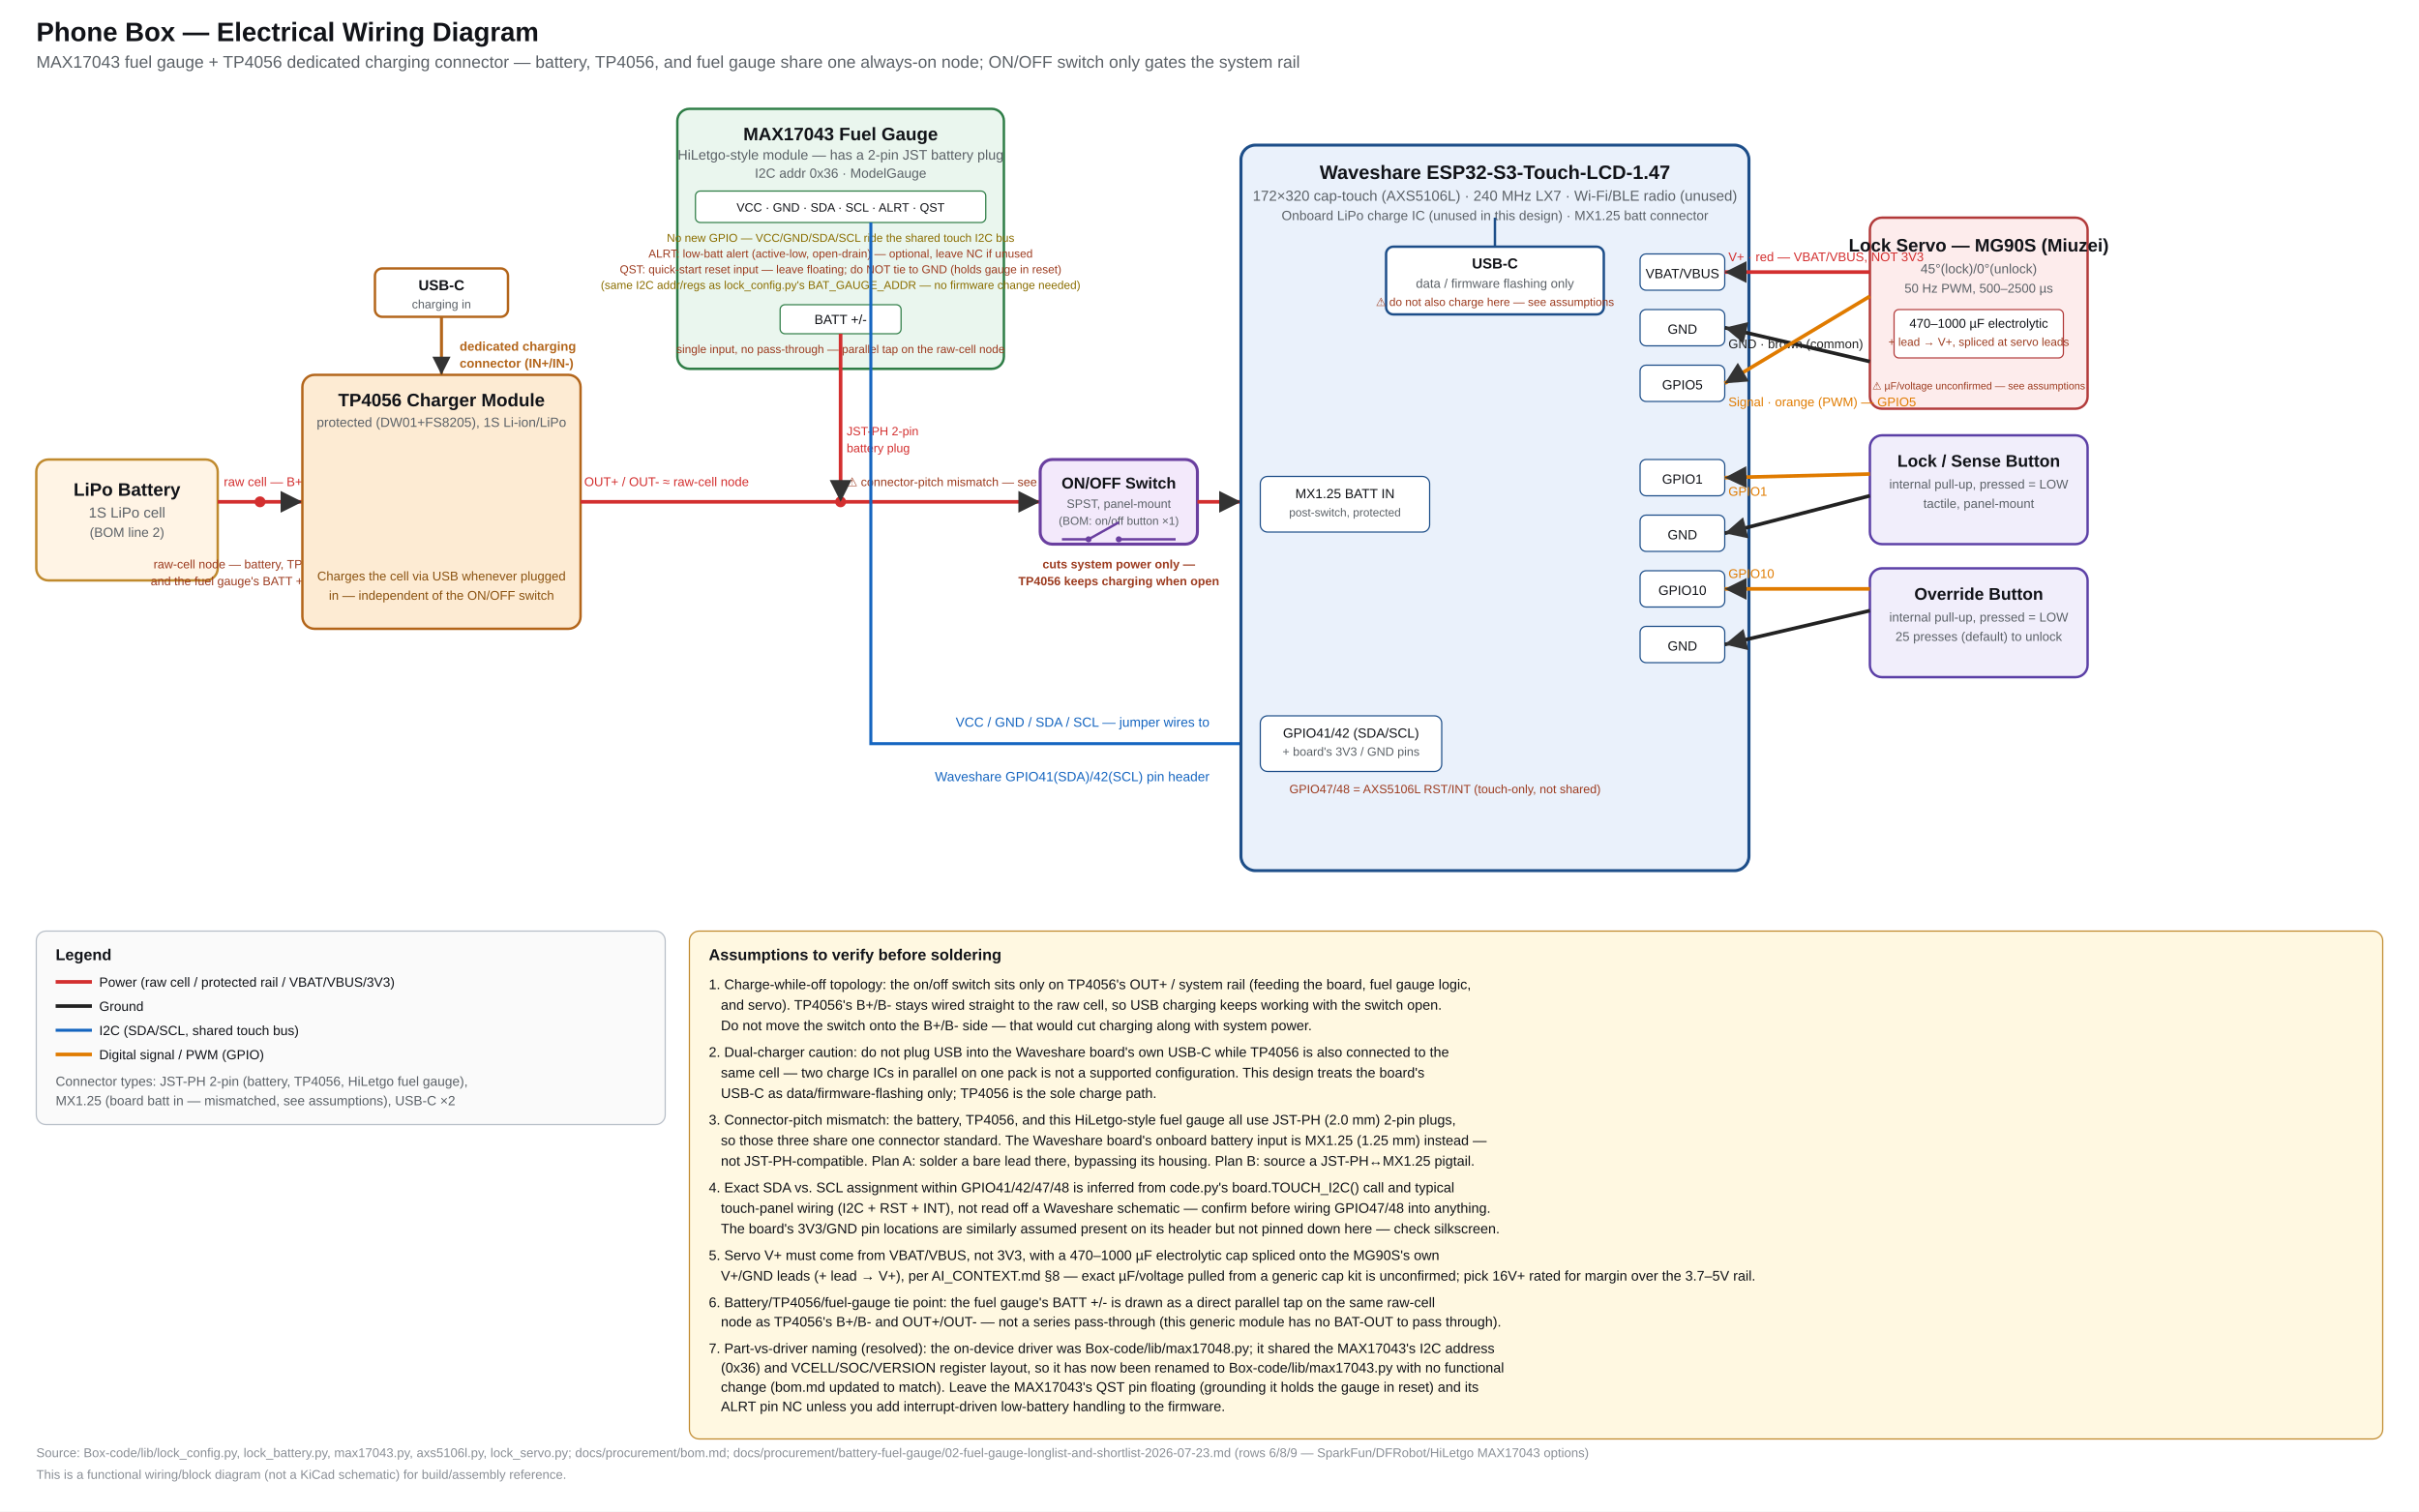
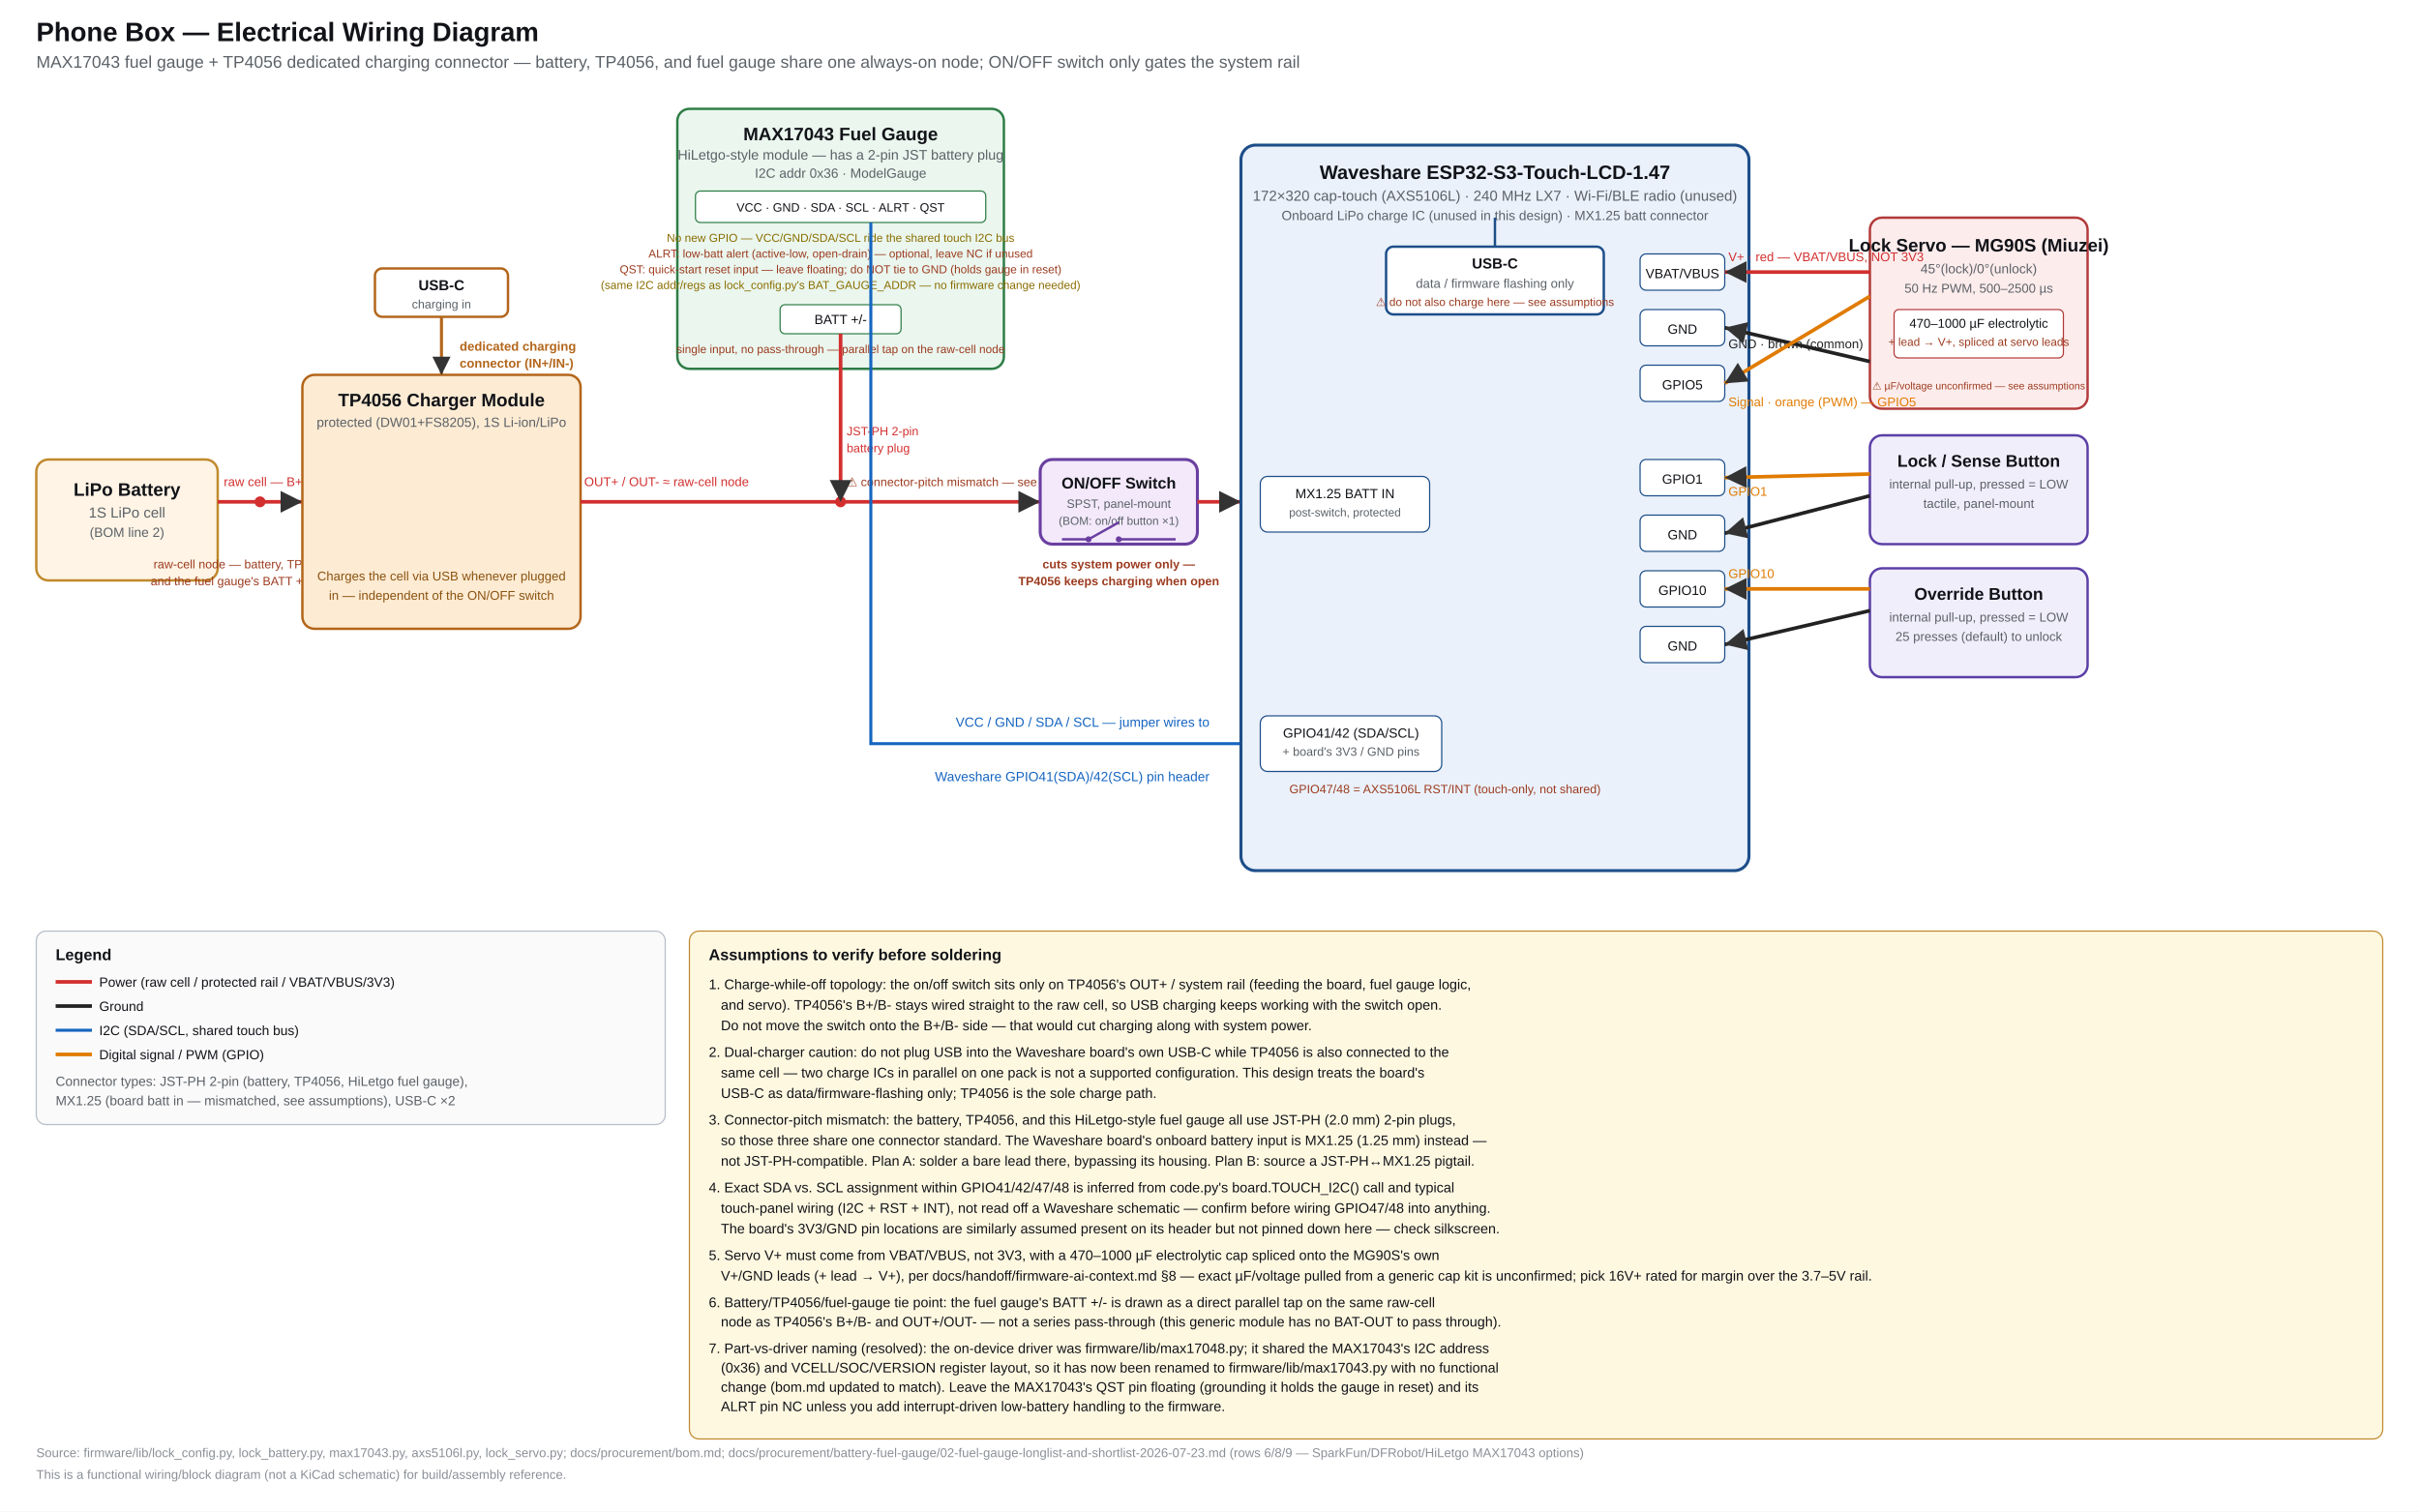
<svg xmlns="http://www.w3.org/2000/svg" width="2000" height="1250" viewBox="0 0 2000 1250" font-family="Segoe UI, Arial, sans-serif">
  <defs>
    <marker id="arrow" markerWidth="8" markerHeight="8" refX="6" refY="3" orient="auto">
      <path d="M0,0 L6,3 L0,6 Z" fill="#333" />
    </marker>
  </defs>
  <rect x="0" y="0" width="2000" height="1250" fill="#ffffff" />
  <text x="30" y="34" font-size="22" font-weight="700" fill="#111318">Phone Box — Electrical Wiring Diagram</text>
  <text x="30" y="56" font-size="14" fill="#5B6167">MAX17043 fuel gauge + TP4056 dedicated charging connector — battery, TP4056, and fuel gauge share one always-on node; ON/OFF switch only gates the system rail</text>
  <rect x="30" y="380" width="150" height="100" rx="10" fill="#FFF4E5" stroke="#C08A2E" stroke-width="2" />
  <text x="105" y="410" font-size="15" font-weight="700" text-anchor="middle" fill="#111318">LiPo Battery</text>
  <text x="105" y="428" font-size="12" text-anchor="middle" fill="#5B6167">1S LiPo cell</text>
  <text x="105" y="444" font-size="11" text-anchor="middle" fill="#5B6167">(BOM line 2)</text>
  <line x1="180" y1="415" x2="250" y2="415" stroke="#D32F2F" stroke-width="3" marker-end="url(#arrow)" />
  <text x="185" y="402" font-size="10.5" fill="#D32F2F">raw cell — B+ / B-</text>
  <circle cx="215" cy="415" r="4.5" fill="#D32F2F" />
  <text x="215" y="470" font-size="10" text-anchor="middle" fill="#9c3b1f">raw-cell node — battery, TP4056 B+/B-,</text>
  <text x="215" y="484" font-size="10" text-anchor="middle" fill="#9c3b1f">and the fuel gauge's BATT +/- all tie here</text>
  <rect x="250" y="310" width="230" height="210" rx="10" fill="#FDEBD3" stroke="#B3651A" stroke-width="2" />
  <text x="365" y="336" font-size="15" font-weight="700" text-anchor="middle" fill="#111318">TP4056 Charger Module</text>
  <text x="365" y="353" font-size="11" text-anchor="middle" fill="#5B6167">protected (DW01+FS8205), 1S Li-ion/LiPo</text>
  <rect x="310" y="222" width="110" height="40" rx="6" fill="#FFFFFF" stroke="#B3651A" stroke-width="2" />
  <text x="365" y="240" font-size="12" font-weight="700" text-anchor="middle" fill="#111318">USB-C</text>
  <text x="365" y="255" font-size="10" text-anchor="middle" fill="#5B6167">charging in</text>
  <line x1="365" y1="262" x2="365" y2="310" stroke="#B3651A" stroke-width="2.5" marker-end="url(#arrow)" />
  <text x="380" y="290" font-size="10.5" fill="#B3651A" font-weight="600">dedicated charging</text>
  <text x="380" y="304" font-size="10.5" fill="#B3651A" font-weight="600">connector (IN+/IN-)</text>
  <text x="365" y="480" font-size="10.5" text-anchor="middle" fill="#8a5210">Charges the cell via USB whenever plugged</text>
  <text x="365" y="496" font-size="10.5" text-anchor="middle" fill="#8a5210">in — independent of the ON/OFF switch</text>
  <line x1="480" y1="415" x2="860" y2="415" stroke="#D32F2F" stroke-width="3" marker-end="url(#arrow)" />
  <text x="483" y="402" font-size="10.5" fill="#D32F2F">OUT+ / OUT- ≈ raw-cell node</text>
  <text x="700" y="402" font-size="10" fill="#9c3b1f">⚠ connector-pitch mismatch — see assumptions</text>
  <circle cx="695" cy="415" r="4.5" fill="#D32F2F" />
  <rect x="560" y="90" width="270" height="215" rx="10" fill="#EAF6EE" stroke="#2E7D46" stroke-width="2" />
  <text x="695" y="116" font-size="15" font-weight="700" text-anchor="middle" fill="#111318">MAX17043 Fuel Gauge</text>
  <text x="695" y="132" font-size="11.5" text-anchor="middle" fill="#5B6167">HiLetgo-style module — has a 2-pin JST battery plug</text>
  <text x="695" y="147" font-size="11" text-anchor="middle" fill="#5B6167">I2C addr 0x36 · ModelGauge</text>
  <rect x="575" y="158" width="240" height="26" rx="4" fill="#ffffff" stroke="#2E7D46" />
  <text x="695" y="175" font-size="10" text-anchor="middle" fill="#111318">VCC · GND · SDA · SCL · ALRT · QST</text>
  <text x="695" y="200" font-size="9.5" text-anchor="middle" fill="#8a6d00">No new GPIO — VCC/GND/SDA/SCL ride the shared touch I2C bus</text>
  <text x="695" y="213" font-size="9.5" text-anchor="middle" fill="#9c3b1f">ALRT: low-batt alert (active-low, open-drain) — optional, leave NC if unused</text>
  <text x="695" y="226" font-size="9.5" text-anchor="middle" fill="#9c3b1f">QST: quick-start reset input — leave floating; do NOT tie to GND (holds gauge in reset)</text>
  <text x="695" y="239" font-size="9.5" text-anchor="middle" fill="#8a6d00">(same I2C addr/regs as lock_config.py's BAT_GAUGE_ADDR — no firmware change needed)</text>
  <rect x="645" y="252" width="100" height="24" rx="4" fill="#ffffff" stroke="#2E7D46" />
  <text x="695" y="268" font-size="11" text-anchor="middle" fill="#111318">BATT +/-</text>
  <text x="695" y="292" font-size="9.5" text-anchor="middle" fill="#9c3b1f">single input, no pass-through — parallel tap on the raw-cell node</text>
  <line x1="695" y1="276" x2="695" y2="415" stroke="#D32F2F" stroke-width="3" marker-end="url(#arrow)" />
  <text x="700" y="360" font-size="10" fill="#D32F2F">JST-PH 2-pin</text>
  <text x="700" y="374" font-size="10" fill="#D32F2F">battery plug</text>
  <path d="M 720 184 L 720 615 L 1042 615" fill="none" stroke="#1565C0" stroke-width="2.5" marker-end="url(#arrow)" />
  <text x="1000" y="601" font-size="11" fill="#1565C0" text-anchor="end">VCC / GND / SDA / SCL — jumper wires to</text>
  <text x="1000" y="646" font-size="11" fill="#1565C0" text-anchor="end">Waveshare GPIO41(SDA)/42(SCL) pin header</text>
  <rect x="860" y="380" width="130" height="70" rx="10" fill="#F3E9FB" stroke="#6A3FA0" stroke-width="2.5" />
  <text x="925" y="404" font-size="13" font-weight="700" text-anchor="middle" fill="#111318">ON/OFF Switch</text>
  <text x="925" y="420" font-size="10" text-anchor="middle" fill="#5B6167">SPST, panel-mount</text>
  <text x="925" y="434" font-size="9.5" text-anchor="middle" fill="#5B6167">(BOM: on/off button ×1)</text>
  <line x1="878" y1="446" x2="900" y2="446" stroke="#6A3FA0" stroke-width="2" />
  <line x1="900" y1="446" x2="925" y2="432" stroke="#6A3FA0" stroke-width="2" />
  <line x1="925" y1="446" x2="972" y2="446" stroke="#6A3FA0" stroke-width="2" />
  <circle cx="900" cy="446" r="2.5" fill="#6A3FA0" />
  <circle cx="925" cy="446" r="2.5" fill="#6A3FA0" />
  <text x="925" y="470" font-size="10" text-anchor="middle" fill="#9c3b1f" font-weight="600">cuts system power only —</text>
  <text x="925" y="484" font-size="10" text-anchor="middle" fill="#9c3b1f" font-weight="600">TP4056 keeps charging when open</text>
  <line x1="990" y1="415" x2="1026" y2="415" stroke="#D32F2F" stroke-width="3" marker-end="url(#arrow)" />
  <rect x="1026" y="120" width="420" height="600" rx="12" fill="#EAF1FB" stroke="#1D4E89" stroke-width="2.5" />
  <text x="1236" y="148" font-size="16" font-weight="700" text-anchor="middle" fill="#111318">Waveshare ESP32-S3-Touch-LCD-1.47</text>
  <text x="1236" y="166" font-size="12" text-anchor="middle" fill="#5B6167">172×320 cap-touch (AXS5106L) · 240 MHz LX7 · Wi-Fi/BLE radio (unused)</text>
  <text x="1236" y="182" font-size="11" text-anchor="middle" fill="#5B6167">Onboard LiPo charge IC (unused in this design) · MX1.25 batt connector</text>
  <rect x="1146" y="204" width="180" height="56" rx="6" fill="#FFFFFF" stroke="#1D4E89" stroke-width="2" />
  <text x="1236" y="222" font-size="12" font-weight="700" text-anchor="middle" fill="#111318">USB-C</text>
  <text x="1236" y="238" font-size="10.5" text-anchor="middle" fill="#5B6167">data / firmware flashing only</text>
  <text x="1236" y="253" font-size="9.5" text-anchor="middle" fill="#9c3b1f">⚠ do not also charge here — see assumptions</text>
  <line x1="1236" y1="180" x2="1236" y2="204" stroke="#1D4E89" stroke-width="2" />
  <rect x="1042" y="394" width="140" height="46" rx="6" fill="#FFFFFF" stroke="#1D4E89" />
  <text x="1112" y="412" font-size="11" text-anchor="middle" fill="#111318">MX1.25 BATT IN</text>
  <text x="1112" y="427" font-size="9.5" text-anchor="middle" fill="#5B6167">post-switch, protected</text>
  <rect x="1042" y="592" width="150" height="46" rx="6" fill="#FFFFFF" stroke="#1D4E89" />
  <text x="1117" y="610" font-size="11" text-anchor="middle" fill="#111318">GPIO41/42 (SDA/SCL)</text>
  <text x="1117" y="625" font-size="10" text-anchor="middle" fill="#5B6167">+ board's 3V3 / GND pins</text>
  <text x="1066" y="656" font-size="10" fill="#9c3b1f">GPIO47/48 = AXS5106L RST/INT (touch-only, not shared)</text>
  <rect x="1356" y="210" width="70" height="30" rx="5" fill="#FFFFFF" stroke="#1D4E89" />
  <text x="1391" y="230" font-size="11" text-anchor="middle" fill="#111318">VBAT/VBUS</text>
  <rect x="1356" y="256" width="70" height="30" rx="5" fill="#FFFFFF" stroke="#1D4E89" />
  <text x="1391" y="276" font-size="11" text-anchor="middle" fill="#111318">GND</text>
  <rect x="1356" y="302" width="70" height="30" rx="5" fill="#FFFFFF" stroke="#1D4E89" />
  <text x="1391" y="322" font-size="11" text-anchor="middle" fill="#111318">GPIO5</text>
  <rect x="1356" y="380" width="70" height="30" rx="5" fill="#FFFFFF" stroke="#1D4E89" />
  <text x="1391" y="400" font-size="11" text-anchor="middle" fill="#111318">GPIO1</text>
  <rect x="1356" y="426" width="70" height="30" rx="5" fill="#FFFFFF" stroke="#1D4E89" />
  <text x="1391" y="446" font-size="11" text-anchor="middle" fill="#111318">GND</text>
  <rect x="1356" y="472" width="70" height="30" rx="5" fill="#FFFFFF" stroke="#1D4E89" />
  <text x="1391" y="492" font-size="11" text-anchor="middle" fill="#111318">GPIO10</text>
  <rect x="1356" y="518" width="70" height="30" rx="5" fill="#FFFFFF" stroke="#1D4E89" />
  <text x="1391" y="538" font-size="11" text-anchor="middle" fill="#111318">GND</text>
  <rect x="1546" y="180" width="180" height="158" rx="10" fill="#FDECEC" stroke="#B23A3A" stroke-width="2" />
  <text x="1636" y="208" font-size="15" font-weight="700" text-anchor="middle" fill="#111318">Lock Servo — MG90S (Miuzei)</text>
  <text x="1636" y="226" font-size="11" text-anchor="middle" fill="#5B6167">45°(lock)/0°(unlock)</text>
  <text x="1636" y="242" font-size="10.5" text-anchor="middle" fill="#5B6167">50 Hz PWM, 500–2500 µs</text>
  <rect x="1566" y="256" width="140" height="40" rx="4" fill="#ffffff" stroke="#B23A3A" />
  <text x="1636" y="271" font-size="10.5" text-anchor="middle" fill="#111318">470–1000 µF electrolytic</text>
  <text x="1636" y="286" font-size="9.5" text-anchor="middle" fill="#9c3b1f">+ lead → V+, spliced at servo leads</text>
  <text x="1636" y="322" font-size="8.5" text-anchor="middle" fill="#9c3b1f">⚠ µF/voltage unconfirmed — see assumptions</text>
  <line x1="1546" y1="225" x2="1426" y2="225" stroke="#D32F2F" stroke-width="3" marker-end="url(#arrow)" />
  <text x="1429" y="216" font-size="10.5" fill="#D32F2F">V+ · red — VBAT/VBUS, NOT 3V3</text>
  <line x1="1546" y1="299" x2="1426" y2="271" stroke="#222222" stroke-width="3" marker-end="url(#arrow)" />
  <text x="1429" y="288" font-size="10.5" fill="#222222">GND · brown (common)</text>
  <line x1="1546" y1="245" x2="1426" y2="317" stroke="#E07B00" stroke-width="3" marker-end="url(#arrow)" />
  <text x="1429" y="336" font-size="10.5" fill="#E07B00">Signal · orange (PWM) — GPIO5</text>
  <rect x="1546" y="360" width="180" height="90" rx="10" fill="#F1EEFB" stroke="#5B3FA6" stroke-width="2" />
  <text x="1636" y="386" font-size="14" font-weight="700" text-anchor="middle" fill="#111318">Lock / Sense Button</text>
  <text x="1636" y="404" font-size="10.5" text-anchor="middle" fill="#5B6167">internal pull-up, pressed = LOW</text>
  <text x="1636" y="420" font-size="10.5" text-anchor="middle" fill="#5B6167">tactile, panel-mount</text>
  <line x1="1546" y1="392" x2="1426" y2="395" stroke="#E07B00" stroke-width="3" marker-end="url(#arrow)" />
  <text x="1429" y="410" font-size="10.5" fill="#E07B00">GPIO1</text>
  <line x1="1546" y1="410" x2="1426" y2="441" stroke="#222222" stroke-width="3" marker-end="url(#arrow)" />
  <rect x="1546" y="470" width="180" height="90" rx="10" fill="#F1EEFB" stroke="#5B3FA6" stroke-width="2" />
  <text x="1636" y="496" font-size="14" font-weight="700" text-anchor="middle" fill="#111318">Override Button</text>
  <text x="1636" y="514" font-size="10.5" text-anchor="middle" fill="#5B6167">internal pull-up, pressed = LOW</text>
  <text x="1636" y="530" font-size="10.5" text-anchor="middle" fill="#5B6167">25 presses (default) to unlock</text>
  <line x1="1546" y1="487" x2="1426" y2="487" stroke="#E07B00" stroke-width="3" marker-end="url(#arrow)" />
  <text x="1429" y="478" font-size="10.5" fill="#E07B00">GPIO10</text>
  <line x1="1546" y1="505" x2="1426" y2="533" stroke="#222222" stroke-width="3" marker-end="url(#arrow)" />
  <rect x="30" y="770" width="520" height="160" rx="8" fill="#FAFAFA" stroke="#B7BEC7" />
  <text x="46" y="794" font-size="13" font-weight="700" fill="#111318">Legend</text>
  <line x1="46" y1="812" x2="76" y2="812" stroke="#D32F2F" stroke-width="3" />
  <text x="82" y="816" font-size="11" fill="#111318">Power (raw cell / protected rail / VBAT/VBUS/3V3)</text>
  <line x1="46" y1="832" x2="76" y2="832" stroke="#222222" stroke-width="3" />
  <text x="82" y="836" font-size="11" fill="#111318">Ground</text>
  <line x1="46" y1="852" x2="76" y2="852" stroke="#1565C0" stroke-width="2.5" />
  <text x="82" y="856" font-size="11" fill="#111318">I2C (SDA/SCL, shared touch bus)</text>
  <line x1="46" y1="872" x2="76" y2="872" stroke="#E07B00" stroke-width="3" />
  <text x="82" y="876" font-size="11" fill="#111318">Digital signal / PWM (GPIO)</text>
  <text x="46" y="898" font-size="11" fill="#5B6167">Connector types: JST-PH 2-pin (battery, TP4056, HiLetgo fuel gauge),</text>
  <text x="46" y="914" font-size="11" fill="#5B6167">MX1.25 (board batt in — mismatched, see assumptions), USB-C ×2</text>
  <rect x="570" y="770" width="1400" height="420" rx="8" fill="#FFF8E1" stroke="#C08A2E" />
  <text x="586" y="794" font-size="13" font-weight="700" fill="#111318">Assumptions to verify before soldering</text>
  <text x="586" y="818" font-size="11.5" fill="#111318">1. Charge-while-off topology: the on/off switch sits only on TP4056's OUT+ / system rail (feeding the board, fuel gauge logic,</text>
  <text x="596" y="835" font-size="11.5" fill="#111318">   and servo). TP4056's B+/B- stays wired straight to the raw cell, so USB charging keeps working with the switch open.</text>
  <text x="596" y="852" font-size="11.5" fill="#111318">   Do not move the switch onto the B+/B- side — that would cut charging along with system power.</text>
  <text x="586" y="874" font-size="11.5" fill="#111318">2. Dual-charger caution: do not plug USB into the Waveshare board's own USB-C while TP4056 is also connected to the</text>
  <text x="596" y="891" font-size="11.5" fill="#111318">   same cell — two charge ICs in parallel on one pack is not a supported configuration. This design treats the board's</text>
  <text x="596" y="908" font-size="11.5" fill="#111318">   USB-C as data/firmware-flashing only; TP4056 is the sole charge path.</text>
  <text x="586" y="930" font-size="11.5" fill="#111318">3. Connector-pitch mismatch: the battery, TP4056, and this HiLetgo-style fuel gauge all use JST-PH (2.0 mm) 2-pin plugs,</text>
  <text x="596" y="947" font-size="11.5" fill="#111318">   so those three share one connector standard. The Waveshare board's onboard battery input is MX1.25 (1.25 mm) instead —</text>
  <text x="596" y="964" font-size="11.5" fill="#111318">   not JST-PH-compatible. Plan A: solder a bare lead there, bypassing its housing. Plan B: source a JST-PH↔MX1.25 pigtail.</text>
  <text x="586" y="986" font-size="11.5" fill="#111318">4. Exact SDA vs. SCL assignment within GPIO41/42/47/48 is inferred from code.py's board.TOUCH_I2C() call and typical</text>
  <text x="596" y="1003" font-size="11.5" fill="#111318">   touch-panel wiring (I2C + RST + INT), not read off a Waveshare schematic — confirm before wiring GPIO47/48 into anything.</text>
  <text x="596" y="1020" font-size="11.5" fill="#111318">   The board's 3V3/GND pin locations are similarly assumed present on its header but not pinned down here — check silkscreen.</text>
  <text x="586" y="1042" font-size="11.5" fill="#111318">5. Servo V+ must come from VBAT/VBUS, not 3V3, with a 470–1000 µF electrolytic cap spliced onto the MG90S's own</text>
-   <text x="596" y="1059" font-size="11.5" fill="#111318">   V+/GND leads (+ lead → V+), per AI_CONTEXT.md §8 — exact µF/voltage pulled from a generic cap kit is unconfirmed; pick 16V+ rated for margin over the 3.7–5V rail.</text>
+   <text x="596" y="1059" font-size="11.5" fill="#111318">   V+/GND leads (+ lead → V+), per docs/handoff/firmware-ai-context.md §8 — exact µF/voltage pulled from a generic cap kit is unconfirmed; pick 16V+ rated for margin over the 3.7–5V rail.</text>
  <text x="586" y="1081" font-size="11.5" fill="#111318">6. Battery/TP4056/fuel-gauge tie point: the fuel gauge's BATT +/- is drawn as a direct parallel tap on the same raw-cell</text>
  <text x="596" y="1097" font-size="11.5" fill="#111318">   node as TP4056's B+/B- and OUT+/OUT- — not a series pass-through (this generic module has no BAT-OUT to pass through).</text>
-   <text x="586" y="1119" font-size="11.5" fill="#111318">7. Part-vs-driver naming (resolved): the on-device driver was Box-code/lib/max17048.py; it shared the MAX17043's I2C address</text>
-   <text x="596" y="1135" font-size="11.5" fill="#111318">   (0x36) and VCELL/SOC/VERSION register layout, so it has now been renamed to Box-code/lib/max17043.py with no functional</text>
+   <text x="586" y="1119" font-size="11.5" fill="#111318">7. Part-vs-driver naming (resolved): the on-device driver was firmware/lib/max17048.py; it shared the MAX17043's I2C address</text>
+   <text x="596" y="1135" font-size="11.5" fill="#111318">   (0x36) and VCELL/SOC/VERSION register layout, so it has now been renamed to firmware/lib/max17043.py with no functional</text>
  <text x="596" y="1151" font-size="11.5" fill="#111318">   change (bom.md updated to match). Leave the MAX17043's QST pin floating (grounding it holds the gauge in reset) and its</text>
  <text x="596" y="1167" font-size="11.5" fill="#111318">   ALRT pin NC unless you add interrupt-driven low-battery handling to the firmware.</text>
-   <text x="30" y="1205" font-size="10.5" fill="#8a8f96">Source: Box-code/lib/lock_config.py, lock_battery.py, max17043.py, axs5106l.py, lock_servo.py; docs/procurement/bom.md; docs/procurement/battery-fuel-gauge/02-fuel-gauge-longlist-and-shortlist-2026-07-23.md (rows 6/8/9 — SparkFun/DFRobot/HiLetgo MAX17043 options)</text>
+   <text x="30" y="1205" font-size="10.5" fill="#8a8f96">Source: firmware/lib/lock_config.py, lock_battery.py, max17043.py, axs5106l.py, lock_servo.py; docs/procurement/bom.md; docs/procurement/battery-fuel-gauge/02-fuel-gauge-longlist-and-shortlist-2026-07-23.md (rows 6/8/9 — SparkFun/DFRobot/HiLetgo MAX17043 options)</text>
  <text x="30" y="1223" font-size="10.5" fill="#8a8f96">This is a functional wiring/block diagram (not a KiCad schematic) for build/assembly reference.</text>
</svg>
